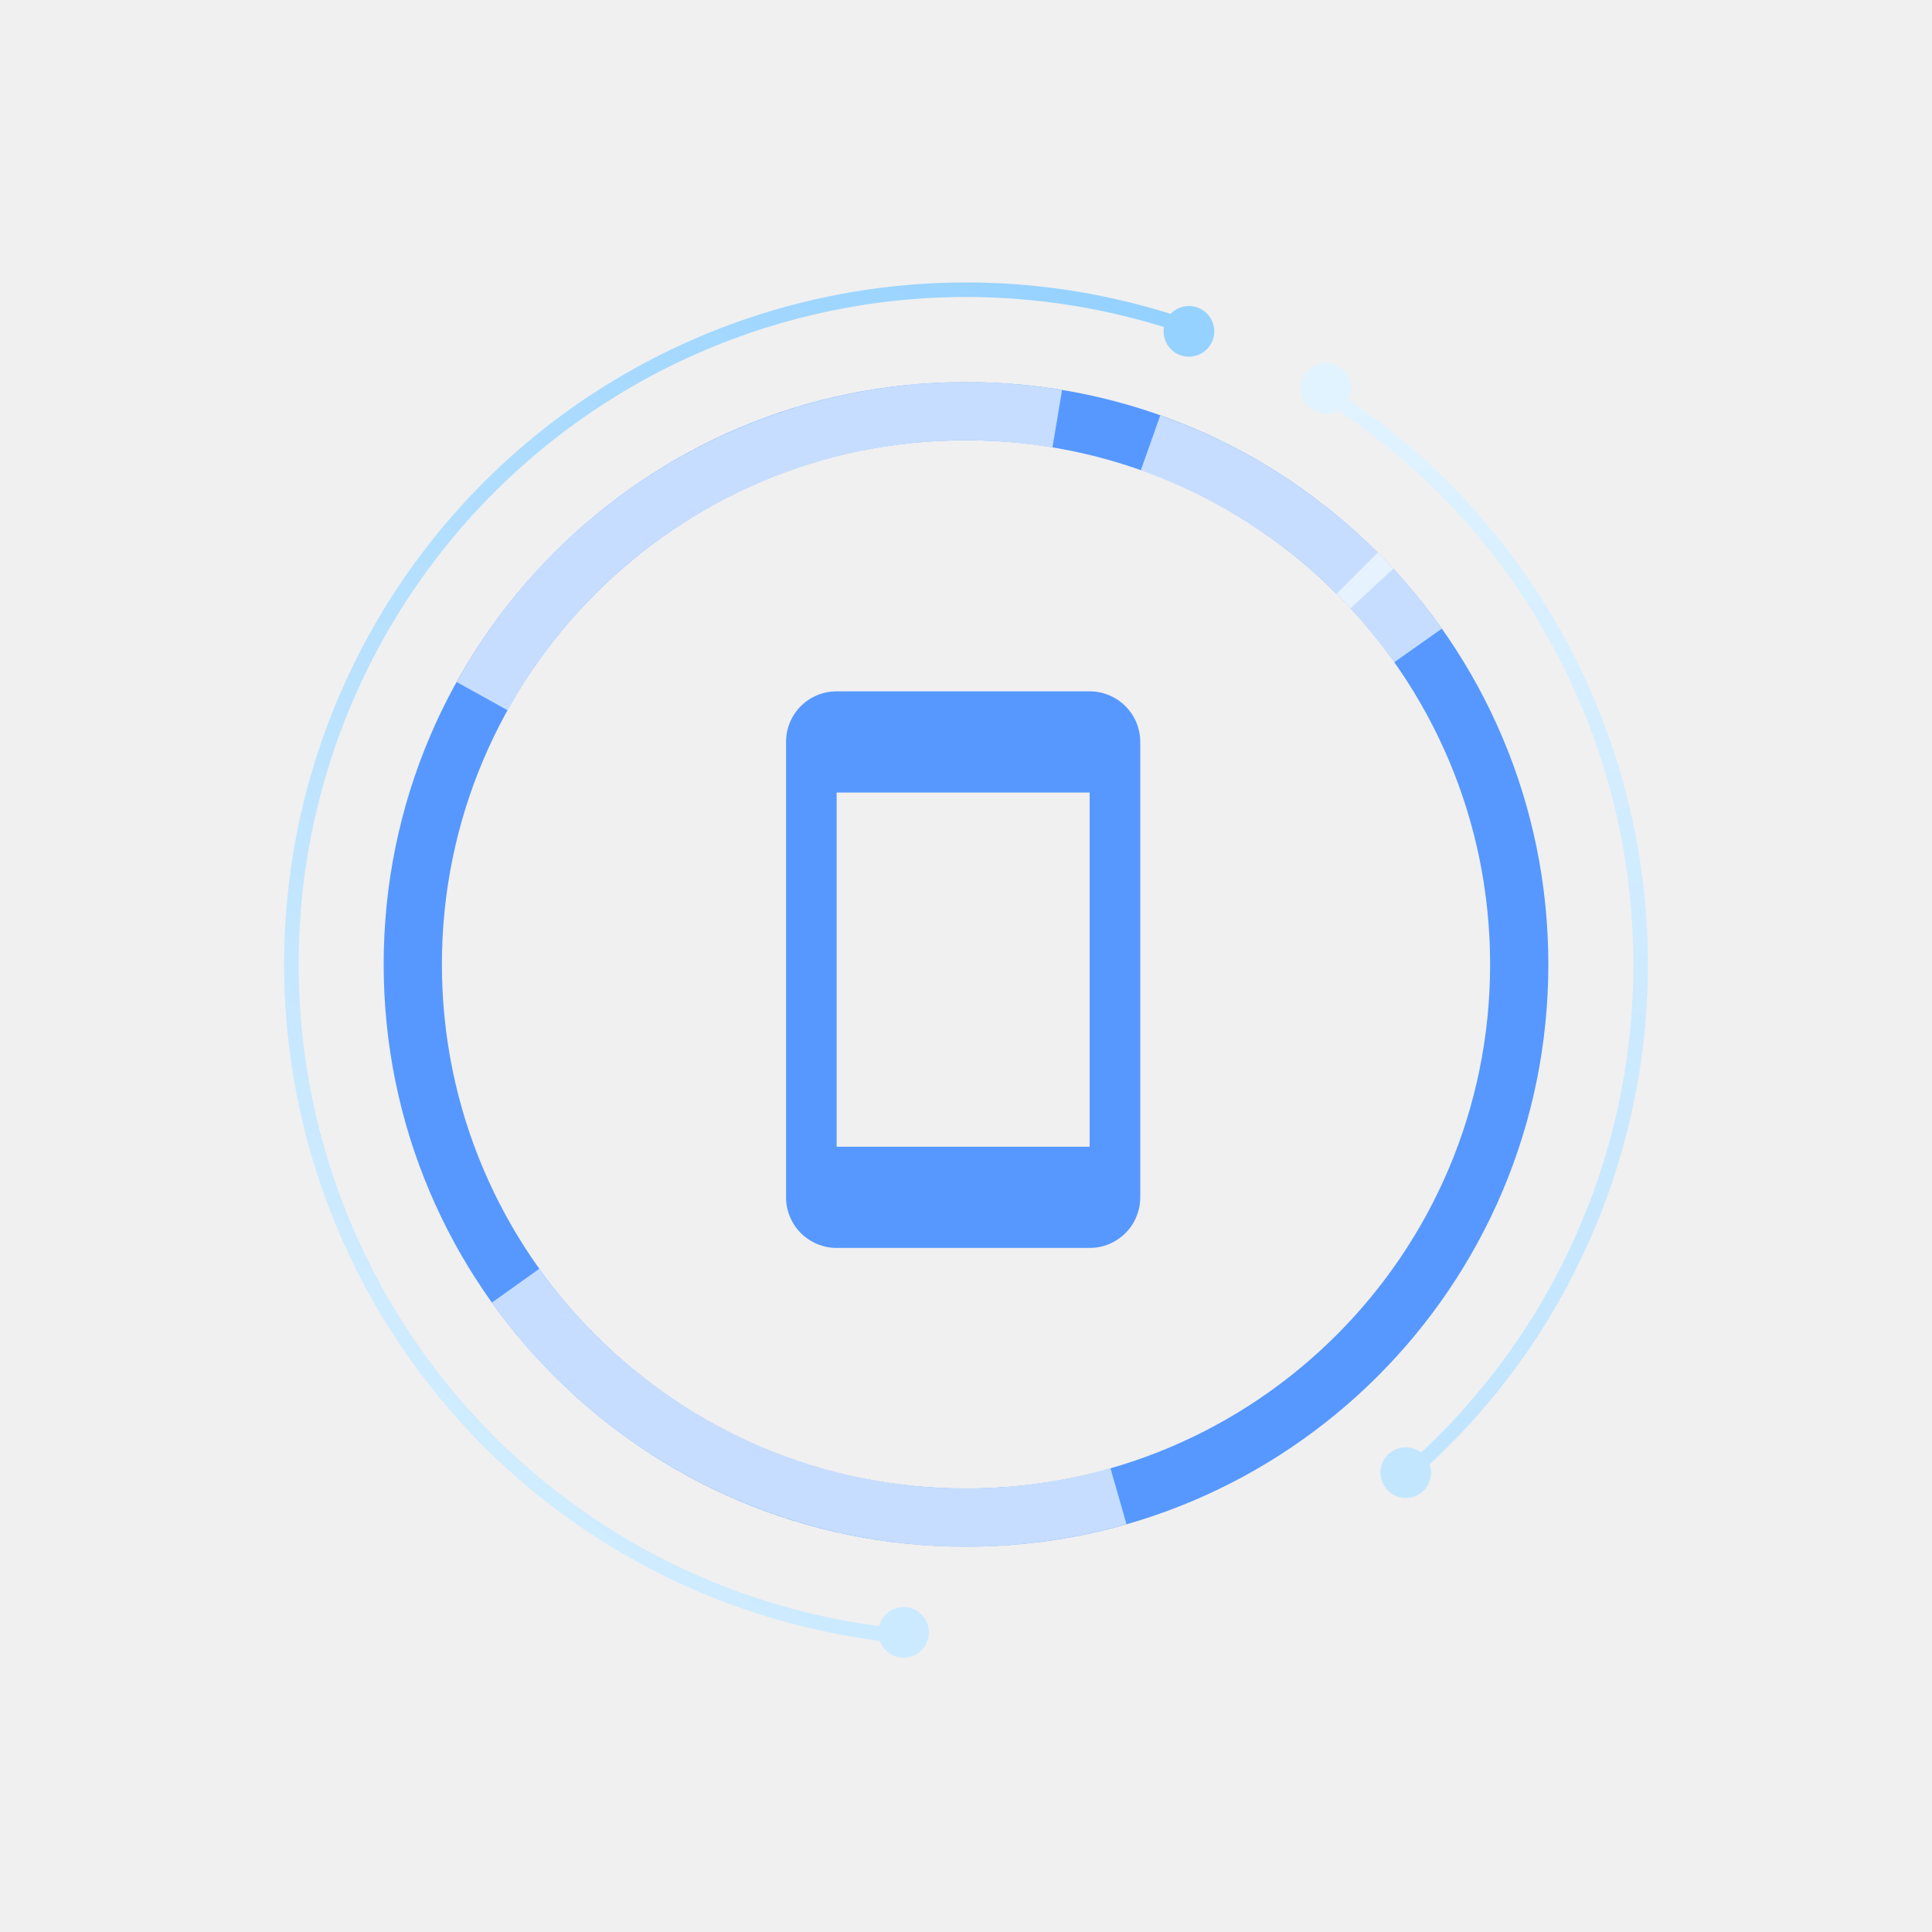
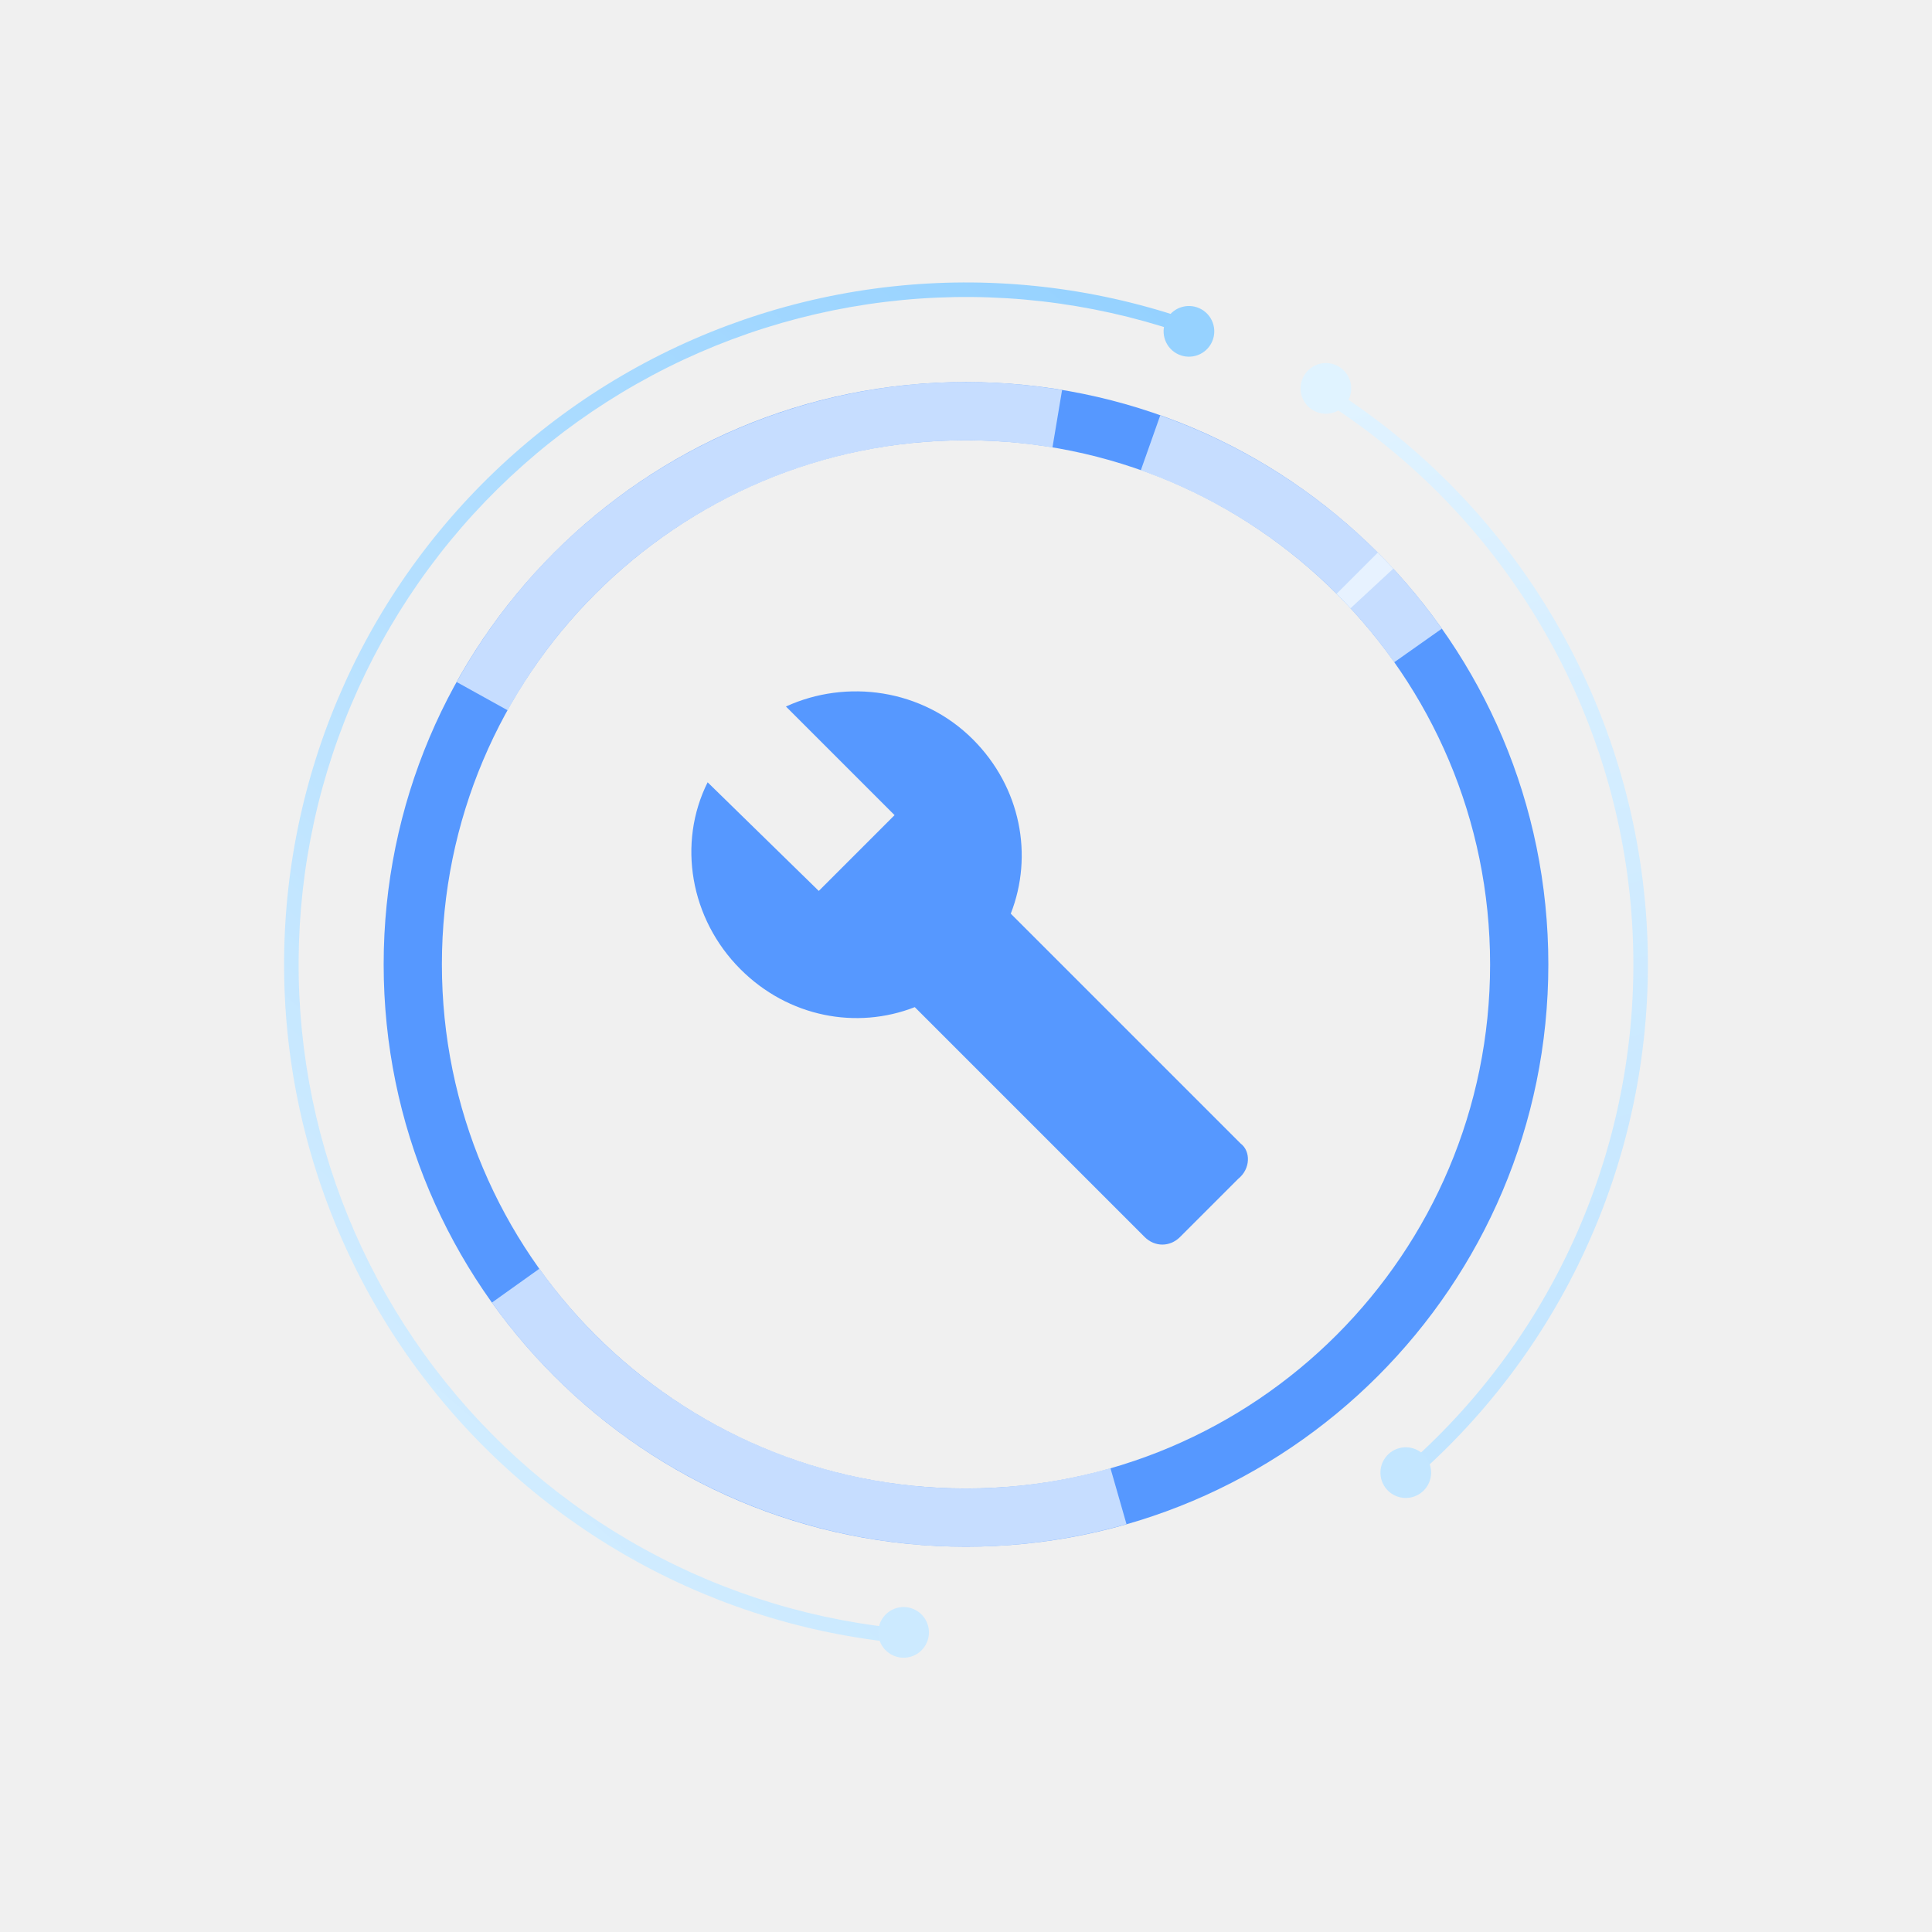
<svg xmlns="http://www.w3.org/2000/svg" width="204" height="204" viewBox="0 0 204 204" fill="none">
-   <mask id="path-1-inside-1_765_2672" fill="white">
+   <mask id="path-1-inside-1_763_7245" fill="white">
    <path d="M149.679 155.783C158.037 148.397 164.565 139.17 168.748 128.83C172.931 118.489 174.654 107.319 173.782 96.199C172.91 85.079 169.466 74.313 163.723 64.751C157.979 55.19 150.092 47.093 140.685 41.1L139.861 42.394C149.068 48.259 156.786 56.183 162.407 65.541C168.029 74.899 171.399 85.435 172.253 96.319C173.106 107.202 171.419 118.134 167.326 128.254C163.232 138.374 156.843 147.405 148.663 154.633L149.679 155.783Z" />
  </mask>
-   <path d="M149.679 155.783C158.037 148.397 164.565 139.17 168.748 128.83C172.931 118.489 174.654 107.319 173.782 96.199C172.91 85.079 169.466 74.313 163.723 64.751C157.979 55.19 150.092 47.093 140.685 41.1L139.861 42.394C149.068 48.259 156.786 56.183 162.407 65.541C168.029 74.899 171.399 85.435 172.253 96.319C173.106 107.202 171.419 118.134 167.326 128.254C163.232 138.374 156.843 147.405 148.663 154.633L149.679 155.783Z" stroke="url(#paint0_linear_765_2672)" stroke-width="6" mask="url(#path-1-inside-1_765_2672)" />
-   <mask id="path-2-inside-2_765_2672" fill="white">
+   <path d="M149.679 155.783C158.037 148.397 164.565 139.17 168.748 128.83C172.931 118.489 174.654 107.319 173.782 96.199C172.91 85.079 169.466 74.313 163.723 64.751C157.979 55.19 150.092 47.093 140.685 41.1L139.861 42.394C149.068 48.259 156.786 56.183 162.407 65.541C168.029 74.899 171.399 85.435 172.253 96.319C173.106 107.202 171.419 118.134 167.326 128.254C163.232 138.374 156.843 147.405 148.663 154.633L149.679 155.783Z" stroke="url(#paint0_linear_763_7245)" stroke-width="6" mask="url(#path-1-inside-1_763_7245)" />
+   <mask id="path-2-inside-2_763_7245" fill="white">
    <path d="M124.887 33.559C115.304 30.346 105.152 29.187 95.092 30.157C85.031 31.127 75.288 34.203 66.495 39.187C57.702 44.171 50.057 50.95 44.057 59.083C38.057 67.216 33.837 76.522 31.67 86.394C29.504 96.266 29.44 106.483 31.483 116.382C33.526 126.28 37.63 135.637 43.527 143.845C49.425 152.053 56.985 158.927 65.715 164.02C74.444 169.114 84.149 172.312 94.196 173.407L94.362 171.882C84.529 170.81 75.031 167.68 66.488 162.695C57.944 157.71 50.545 150.983 44.773 142.95C39.001 134.917 34.985 125.759 32.985 116.072C30.986 106.384 31.049 96.384 33.169 86.723C35.289 77.061 39.42 67.954 45.292 59.994C51.164 52.034 58.646 45.399 67.252 40.522C75.857 35.644 85.393 32.633 95.239 31.684C105.085 30.735 115.02 31.869 124.399 35.014L124.887 33.559Z" />
  </mask>
-   <path d="M124.887 33.559C115.304 30.346 105.152 29.187 95.092 30.157C85.031 31.127 75.288 34.203 66.495 39.187C57.702 44.171 50.057 50.95 44.057 59.083C38.057 67.216 33.837 76.522 31.67 86.394C29.504 96.266 29.44 106.483 31.483 116.382C33.526 126.28 37.63 135.637 43.527 143.845C49.425 152.053 56.985 158.927 65.715 164.02C74.444 169.114 84.149 172.312 94.196 173.407L94.362 171.882C84.529 170.81 75.031 167.68 66.488 162.695C57.944 157.71 50.545 150.983 44.773 142.95C39.001 134.917 34.985 125.759 32.985 116.072C30.986 106.384 31.049 96.384 33.169 86.723C35.289 77.061 39.42 67.954 45.292 59.994C51.164 52.034 58.646 45.399 67.252 40.522C75.857 35.644 85.393 32.633 95.239 31.684C105.085 30.735 115.02 31.869 124.399 35.014L124.887 33.559Z" stroke="url(#paint1_linear_765_2672)" stroke-width="6" mask="url(#path-2-inside-2_765_2672)" />
+   <path d="M124.887 33.559C115.304 30.346 105.152 29.187 95.092 30.157C85.031 31.127 75.288 34.203 66.495 39.187C57.702 44.171 50.057 50.95 44.057 59.083C38.057 67.216 33.837 76.522 31.67 86.394C29.504 96.266 29.44 106.483 31.483 116.382C33.526 126.28 37.63 135.637 43.527 143.845C49.425 152.053 56.985 158.927 65.715 164.02C74.444 169.114 84.149 172.312 94.196 173.407L94.362 171.882C84.529 170.81 75.031 167.68 66.488 162.695C57.944 157.71 50.545 150.983 44.773 142.95C39.001 134.917 34.985 125.759 32.985 116.072C30.986 106.384 31.049 96.384 33.169 86.723C35.289 77.061 39.42 67.954 45.292 59.994C51.164 52.034 58.646 45.399 67.252 40.522C75.857 35.644 85.393 32.633 95.239 31.684C105.085 30.735 115.02 31.869 124.399 35.014L124.887 33.559Z" stroke="url(#paint1_linear_763_7245)" stroke-width="6" mask="url(#path-2-inside-2_763_7245)" />
  <path d="M163.489 101.828C163.489 135.788 135.959 163.317 102 163.317C68.04 163.317 40.511 135.788 40.511 101.828C40.511 67.869 68.04 40.339 102 40.339C135.959 40.339 163.489 67.869 163.489 101.828ZM46.66 101.828C46.66 132.392 71.436 157.168 102 157.168C132.563 157.168 157.34 132.392 157.34 101.828C157.34 71.265 132.563 46.488 102 46.488C71.436 46.488 46.66 71.265 46.66 101.828Z" fill="#5698FF" />
  <path opacity="0.7" d="M122.51 43.861C131.901 47.184 140.345 52.739 147.114 60.048L142.603 64.226C136.511 57.648 128.911 52.648 120.459 49.657L122.51 43.861Z" fill="#F5FBFF" />
  <path opacity="0.7" d="M145.479 58.349C147.959 60.828 150.222 63.516 152.243 66.381L147.219 69.926C145.4 67.347 143.363 64.928 141.131 62.697L145.479 58.349Z" fill="#F5FBFF" />
  <path opacity="0.7" d="M48.221 72.016C54.383 60.901 63.838 51.967 75.285 46.446C86.732 40.924 99.609 39.085 112.145 41.182L111.13 47.246C99.848 45.359 88.259 47.014 77.957 51.984C67.654 56.953 59.145 64.993 53.599 74.998L48.221 72.016Z" fill="#F5FBFF" />
  <path opacity="0.7" d="M118.948 160.935C106.731 164.438 93.728 164.07 81.729 159.88C69.73 155.69 59.325 147.885 51.943 137.538L56.949 133.967C63.592 143.279 72.957 150.304 83.756 154.075C94.555 157.845 106.258 158.177 117.253 155.025L118.948 160.935Z" fill="#F5FBFF" />
-   <path d="M115.056 121.085H88.343V83.686H115.056M115.056 73H88.343C85.377 73 83 75.377 83 78.343V126.427C83 127.844 83.563 129.203 84.565 130.205C85.567 131.207 86.926 131.77 88.343 131.77H115.056C116.473 131.77 117.832 131.207 118.834 130.205C119.836 129.203 120.399 127.844 120.399 126.427V78.343C120.399 75.377 117.995 73 115.056 73Z" fill="#5698FF" />
+   <path d="M131 120.746L106.727 96.473C109.128 90.338 107.794 83.136 102.726 78.068C97.391 72.734 89.389 71.667 82.988 74.601L94.457 86.07L86.455 94.073L74.719 82.603C71.518 89.005 72.852 97.007 78.186 102.342C83.254 107.41 90.456 108.743 96.591 106.343L120.864 130.616C121.931 131.683 123.532 131.683 124.599 130.616L130.734 124.481C132.067 123.414 132.067 121.547 131 120.746Z" fill="#5698FF" />
  <ellipse cx="95.412" cy="172.364" rx="2.676" ry="2.676" transform="rotate(30 95.412 172.364)" fill="#CCEAFF" />
  <ellipse cx="148.435" cy="155.494" rx="2.676" ry="2.676" transform="rotate(30 148.435 155.494)" fill="#C3E6FF" />
  <ellipse cx="125.54" cy="34.987" rx="2.676" ry="2.676" transform="rotate(30 125.54 34.987)" fill="#96D2FF" />
  <ellipse cx="140.001" cy="41.012" rx="2.676" ry="2.676" transform="rotate(30 140.001 41.0122)" fill="#E0F3FF" />
  <defs>
-     <linearGradient id="paint0_linear_765_2672" x1="189.308" y1="149.47" x2="152.819" y2="13.292" gradientUnits="userSpaceOnUse">
+     <linearGradient id="paint0_linear_763_7245" x1="189.308" y1="149.47" x2="152.819" y2="13.292" gradientUnits="userSpaceOnUse">
      <stop stop-color="#C0E4FF" />
      <stop offset="1" stop-color="#E7F6FF" />
    </linearGradient>
-     <linearGradient id="paint1_linear_765_2672" x1="113.521" y1="-11.521" x2="-29.245" y2="153.421" gradientUnits="userSpaceOnUse">
+     <linearGradient id="paint1_linear_763_7245" x1="113.521" y1="-11.521" x2="-29.245" y2="153.421" gradientUnits="userSpaceOnUse">
      <stop stop-color="#89CCFF" />
      <stop offset="1" stop-color="#E7F6FF" />
    </linearGradient>
  </defs>
</svg>
